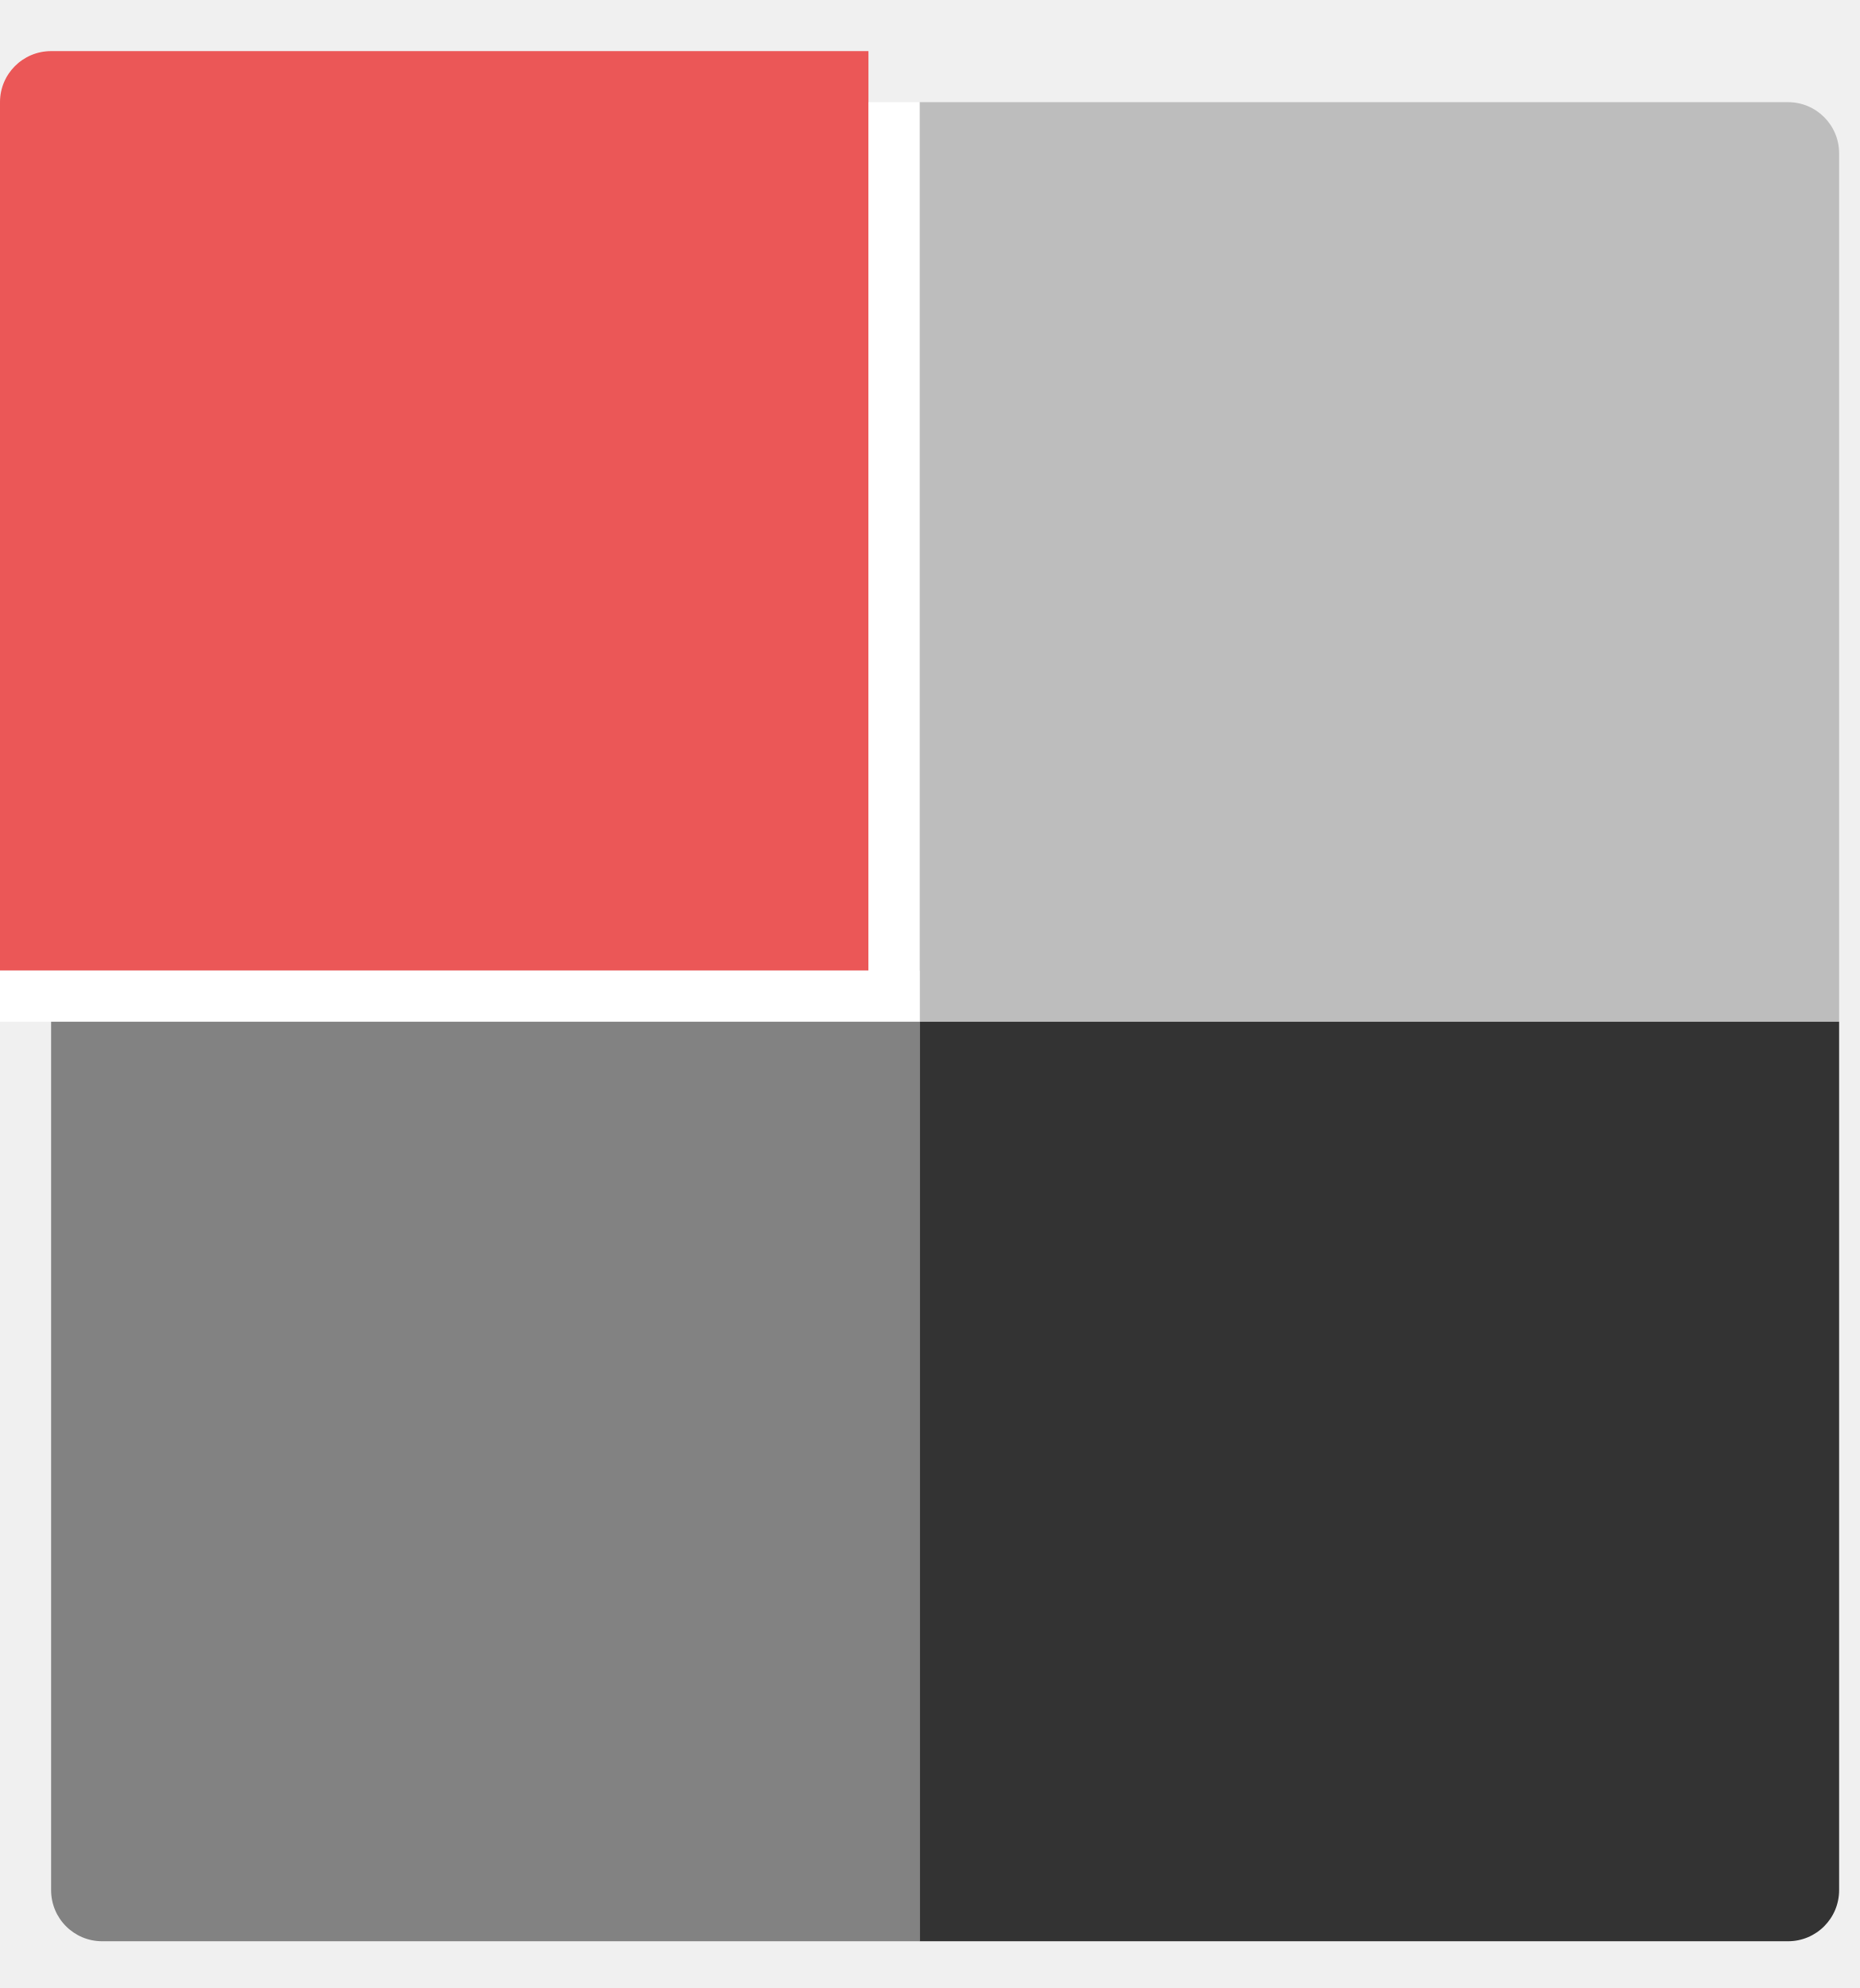
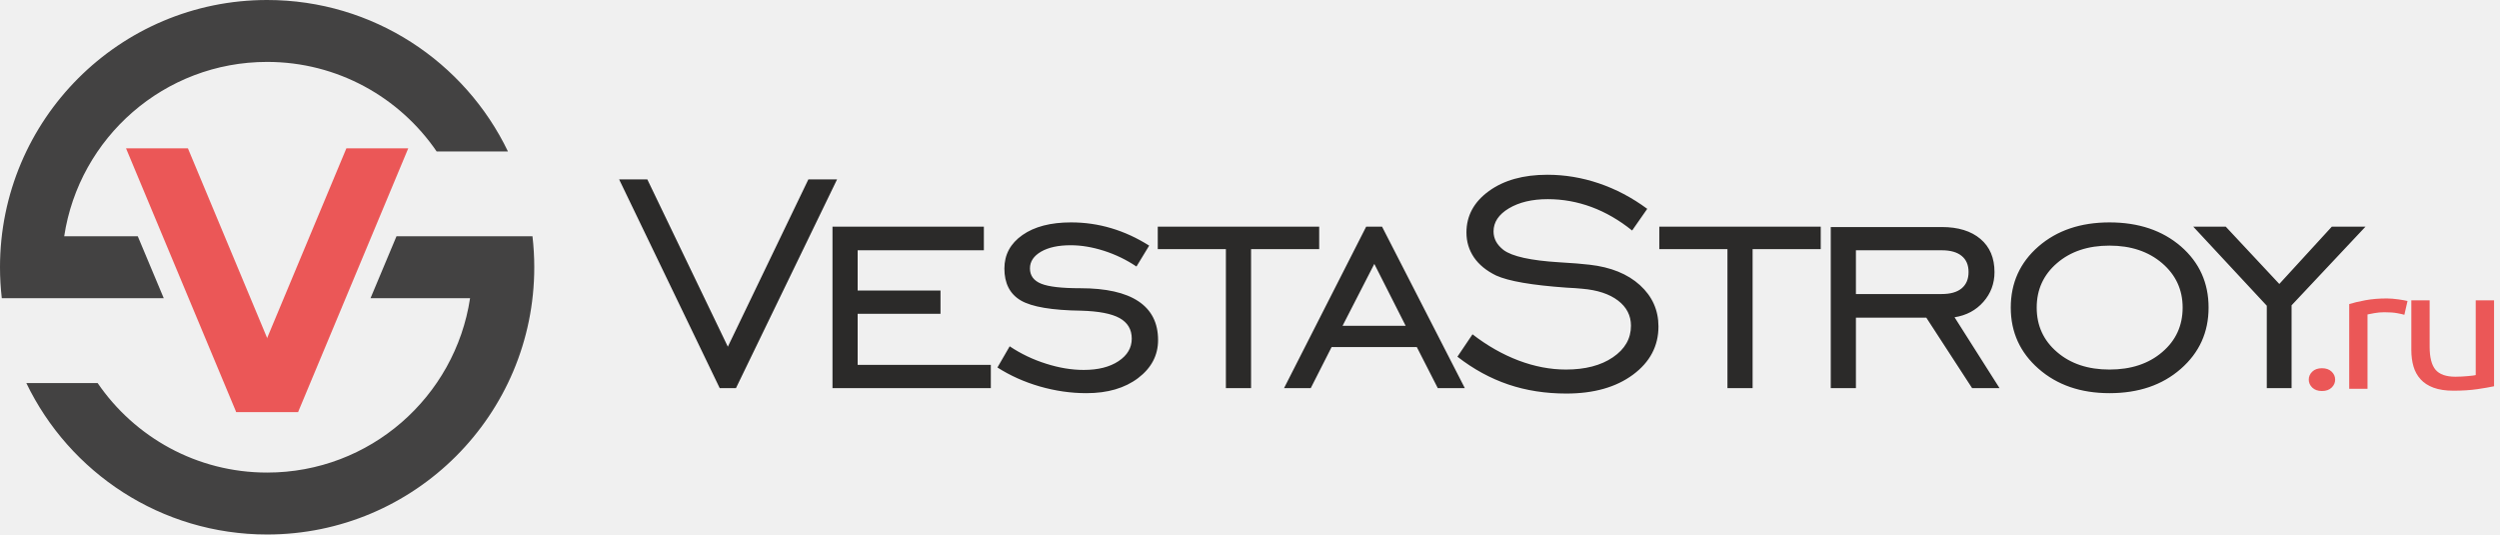
- <svg xmlns="http://www.w3.org/2000/svg" width="29" height="31" viewBox="0 0 29 31" fill="none">
-   <path d="M0 1.593C0 1.153 0.357 0.797 0.797 0.797H13.542V15.136H0V1.593Z" fill="#EB5757" />
-   <path d="M14.339 1.593H27.881C28.321 1.593 28.678 1.95 28.678 2.39V15.932H14.339V1.593Z" fill="#BDBDBD" />
-   <path d="M14.339 15.932H28.678V29.474C28.678 29.915 28.321 30.271 27.881 30.271H14.339V15.932Z" fill="#333333" />
-   <line y1="15.534" x2="14.339" y2="15.534" stroke="white" stroke-width="0.797" />
-   <line x1="13.941" y1="1.593" x2="13.941" y2="15.932" stroke="white" stroke-width="0.797" />
-   <path d="M0.797 15.932H14.339V30.271H1.593C1.153 30.271 0.797 29.915 0.797 29.474V15.932Z" fill="#828282" />
+ <svg xmlns="http://www.w3.org/2000/svg" width="145" height="31" viewBox="0 0 145 31" fill="none">
+   <g clip-path="url(#clip0)">
+     <path d="M42.703 22.512H41.76L35.924 10.405H37.56L42.232 20.109L46.904 10.405H48.569L42.703 22.512ZM48.304 22.512V13.146H57.087V14.516H49.764V16.852H54.571V18.2H49.764V21.164H57.491V22.512H48.304ZM57.874 21.314L58.585 20.086C59.229 20.517 59.933 20.854 60.693 21.093C61.456 21.337 62.183 21.456 62.879 21.456C63.714 21.456 64.388 21.288 64.9 20.947C65.413 20.607 65.668 20.172 65.668 19.641C65.668 19.105 65.432 18.712 64.964 18.45C64.496 18.192 63.759 18.05 62.748 18.02C61.041 17.997 59.869 17.799 59.233 17.428C58.596 17.054 58.278 16.436 58.278 15.575C58.278 14.77 58.626 14.123 59.326 13.632C60.026 13.142 60.966 12.899 62.145 12.899C62.95 12.899 63.729 13.011 64.489 13.239C65.245 13.464 65.975 13.801 66.679 14.246L65.941 15.459C65.357 15.066 64.728 14.763 64.054 14.546C63.381 14.332 62.737 14.224 62.123 14.224C61.411 14.224 60.839 14.348 60.408 14.595C59.978 14.845 59.761 15.167 59.761 15.568C59.761 15.983 59.978 16.279 60.412 16.455C60.846 16.631 61.602 16.717 62.677 16.717C64.17 16.717 65.293 16.968 66.053 17.473C66.813 17.979 67.195 18.727 67.195 19.723C67.195 20.607 66.81 21.34 66.038 21.928C65.267 22.512 64.268 22.804 63.04 22.804C62.13 22.804 61.232 22.673 60.333 22.415C59.439 22.156 58.619 21.79 57.874 21.314ZM71.13 22.512V14.448H67.177V13.146H76.544V14.448H72.591V22.512H71.13ZM77.9 18.896H81.561L79.742 15.306L77.9 18.896ZM74.504 22.512L79.27 13.146H80.191L84.994 22.512H83.425L82.209 20.131H77.263L76.054 22.512H74.504ZM84.564 20.689L85.44 19.39C86.297 20.053 87.188 20.558 88.113 20.91C89.037 21.258 89.955 21.434 90.861 21.434C91.98 21.434 92.89 21.198 93.586 20.723C94.286 20.247 94.634 19.637 94.634 18.892C94.634 18.301 94.383 17.814 93.882 17.432C93.38 17.05 92.688 16.822 91.804 16.747C91.591 16.725 91.284 16.702 90.883 16.683C88.891 16.541 87.536 16.309 86.81 15.98C86.249 15.706 85.818 15.358 85.526 14.931C85.234 14.501 85.088 14.022 85.088 13.486C85.088 12.513 85.522 11.712 86.395 11.079C87.263 10.45 88.394 10.136 89.782 10.136C90.793 10.136 91.789 10.301 92.774 10.634C93.758 10.967 94.694 11.461 95.578 12.113L94.701 13.37C93.953 12.768 93.17 12.315 92.347 12.008C91.523 11.704 90.677 11.551 89.809 11.551C88.895 11.551 88.143 11.731 87.548 12.086C86.956 12.442 86.66 12.887 86.66 13.423C86.66 13.632 86.709 13.827 86.803 14.003C86.896 14.179 87.046 14.348 87.241 14.501C87.739 14.871 88.813 15.111 90.468 15.212C91.228 15.257 91.819 15.302 92.234 15.354C93.462 15.493 94.436 15.886 95.154 16.537C95.87 17.189 96.229 17.986 96.229 18.937C96.229 20.067 95.738 21 94.754 21.73C93.769 22.46 92.478 22.826 90.883 22.826C89.678 22.826 88.555 22.651 87.522 22.302C86.484 21.951 85.5 21.415 84.564 20.689ZM100.232 22.512V14.448H96.278V13.146H105.645V14.448H101.692V22.512H100.232ZM107.686 17.054H112.665C113.17 17.054 113.556 16.945 113.821 16.725C114.087 16.504 114.222 16.189 114.222 15.777C114.222 15.369 114.087 15.055 113.821 14.842C113.556 14.624 113.17 14.516 112.665 14.516H107.686V17.054ZM107.686 18.424V22.512H106.226V13.168H112.665C113.623 13.168 114.372 13.4 114.915 13.861C115.457 14.321 115.727 14.961 115.727 15.781C115.727 16.444 115.513 17.02 115.083 17.507C114.656 17.994 114.098 18.293 113.41 18.402L116.019 22.512H114.428L111.77 18.424H107.686ZM122.399 21.434C123.649 21.434 124.671 21.097 125.461 20.419C126.251 19.746 126.644 18.885 126.644 17.84C126.644 16.803 126.247 15.946 125.453 15.265C124.66 14.587 123.642 14.246 122.399 14.246C121.156 14.246 120.141 14.583 119.355 15.261C118.569 15.935 118.176 16.796 118.176 17.84C118.176 18.885 118.569 19.746 119.355 20.419C120.141 21.097 121.156 21.434 122.399 21.434ZM122.399 22.804C120.733 22.804 119.359 22.332 118.285 21.389C117.21 20.449 116.671 19.266 116.671 17.84C116.671 16.41 117.206 15.227 118.277 14.295C119.352 13.363 120.725 12.899 122.399 12.899C124.087 12.899 125.468 13.363 126.543 14.291C127.613 15.22 128.149 16.403 128.149 17.84C128.149 19.274 127.61 20.457 126.535 21.396C125.461 22.336 124.083 22.804 122.399 22.804ZM131.526 22.512V17.732L127.259 13.146H129.145L132.253 16.47L135.3 13.146H137.254L132.964 17.709V22.512H131.526Z" fill="#2B2A29" />
+     <path fill-rule="evenodd" clip-rule="evenodd" d="M27.275 13.705H23.005L21.499 17.295H27.275C26.409 23.021 21.467 27.409 15.5 27.409C11.414 27.409 7.809 25.351 5.664 22.216H1.527C4.029 27.413 9.346 31 15.5 31C24.06 31 31 24.06 31 15.5C31 14.893 30.964 14.294 30.896 13.705H30.167H27.275ZM15.5 0C21.654 0 26.971 3.587 29.473 8.784H25.336C23.191 5.649 19.586 3.591 15.5 3.591C9.533 3.591 4.591 7.979 3.725 13.705H7.995L9.501 17.295H3.725H0.636H0.104C0.036 16.706 0 16.107 0 15.5C0 6.94 6.94 0 15.5 0Z" fill="#434242" />
+     <path fill-rule="evenodd" clip-rule="evenodd" d="M17.296 23.901L10.904 8.605H7.313L13.705 23.901H17.296Z" fill="#EB5757" />
+     <path fill-rule="evenodd" clip-rule="evenodd" d="M13.705 23.901L20.097 8.605H23.687L17.296 23.901H13.705Z" fill="#EB5757" />
+     <path d="M135.493 22.018C135.493 22.196 135.425 22.35 135.288 22.482C135.15 22.614 134.964 22.679 134.727 22.679C134.491 22.679 134.305 22.614 134.167 22.482C134.03 22.35 133.962 22.196 133.962 22.018C133.962 21.84 134.03 21.686 134.167 21.554C134.305 21.423 134.491 21.357 134.727 21.357C134.964 21.357 135.15 21.423 135.288 21.554C135.425 21.686 135.493 21.84 135.493 22.018ZM138.503 17.31C138.595 17.31 138.699 17.315 138.817 17.325C138.936 17.335 139.052 17.348 139.166 17.364C139.28 17.381 139.385 17.397 139.48 17.414C139.576 17.43 139.646 17.445 139.692 17.458L139.509 18.258C139.425 18.231 139.286 18.2 139.092 18.164C138.897 18.128 138.648 18.11 138.343 18.11C138.145 18.11 137.949 18.128 137.754 18.164C137.56 18.2 137.432 18.225 137.371 18.238V22.551H136.309V17.636C136.56 17.557 136.872 17.483 137.246 17.414C137.619 17.345 138.038 17.31 138.503 17.31ZM144.713 22.403C144.469 22.456 144.147 22.512 143.747 22.571C143.347 22.63 142.884 22.66 142.359 22.66C141.901 22.66 141.517 22.602 141.204 22.487C140.892 22.372 140.64 22.209 140.45 21.998C140.259 21.788 140.122 21.54 140.038 21.253C139.955 20.967 139.913 20.649 139.913 20.301V17.419H140.976V20.103C140.976 20.728 141.09 21.176 141.319 21.446C141.547 21.715 141.932 21.85 142.473 21.85C142.587 21.85 142.705 21.847 142.827 21.84C142.949 21.834 143.064 21.826 143.17 21.816C143.277 21.806 143.374 21.796 143.462 21.786C143.549 21.776 143.612 21.765 143.65 21.752V17.419H144.713V22.403Z" fill="#EB5757" />
+   </g>
+   <defs>
+     <clipPath id="clip0">
+       <rect width="144.714" height="31" fill="white" />
+     </clipPath>
+   </defs>
</svg>
